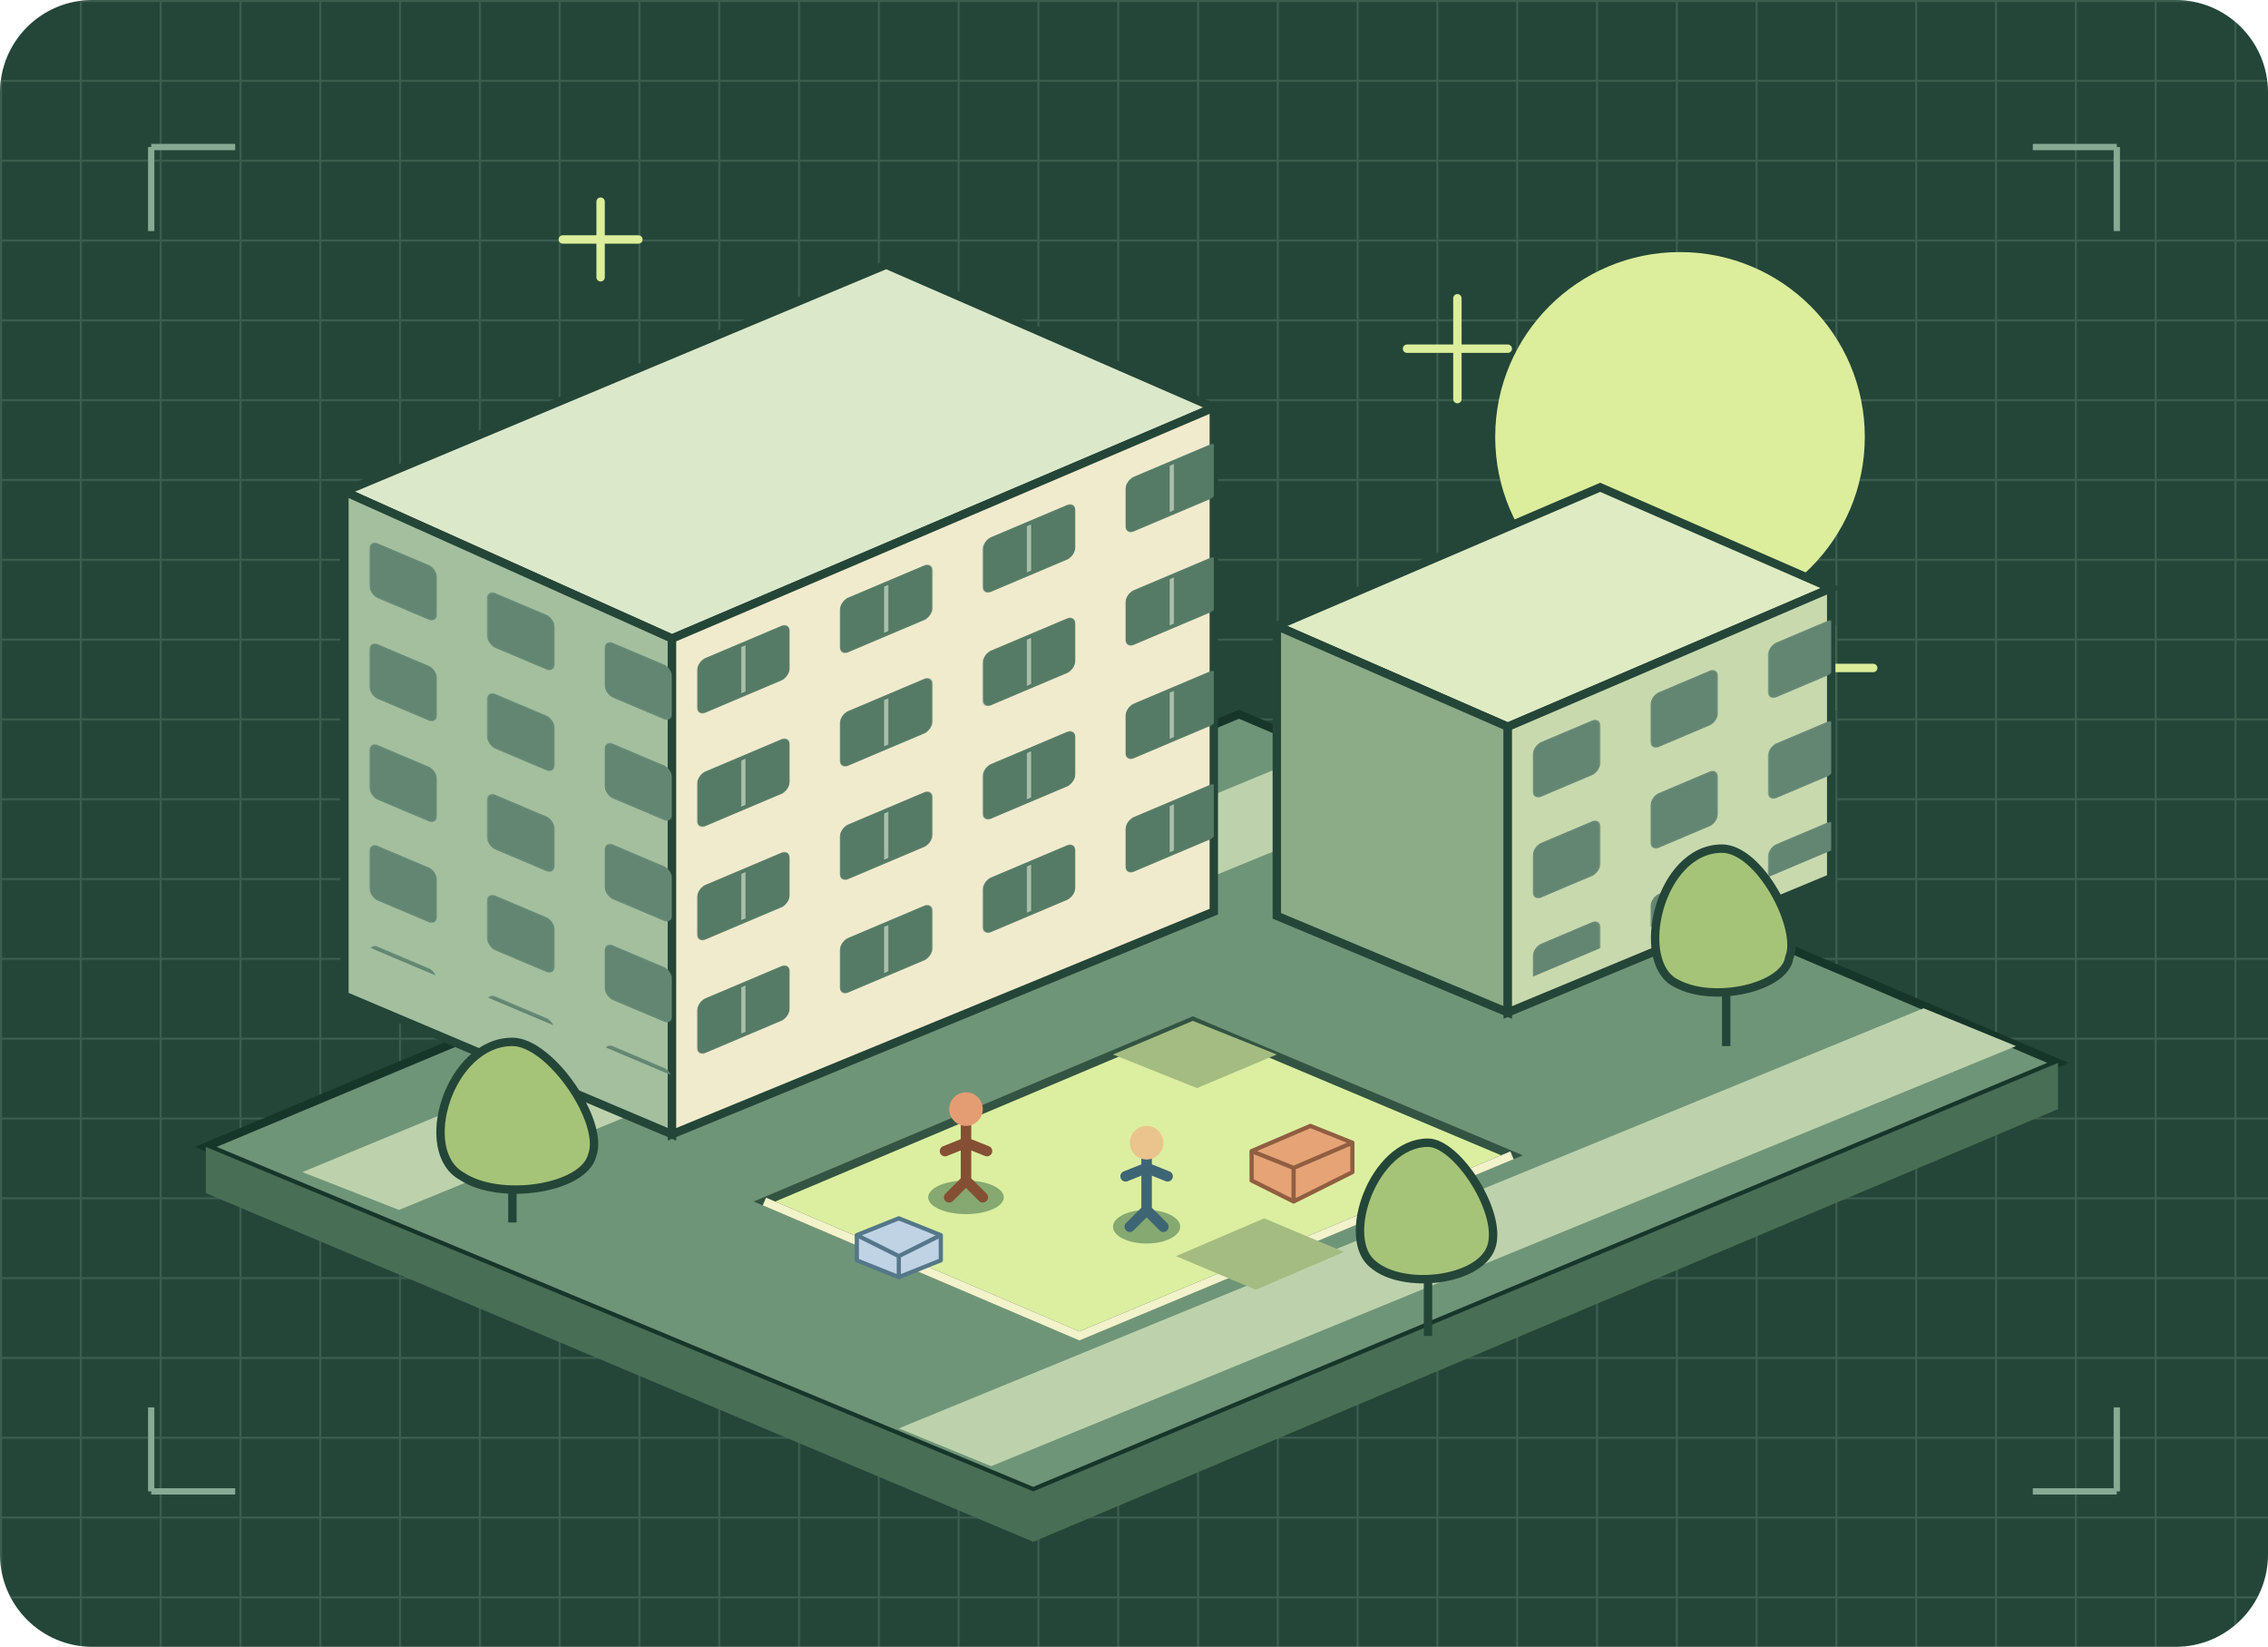
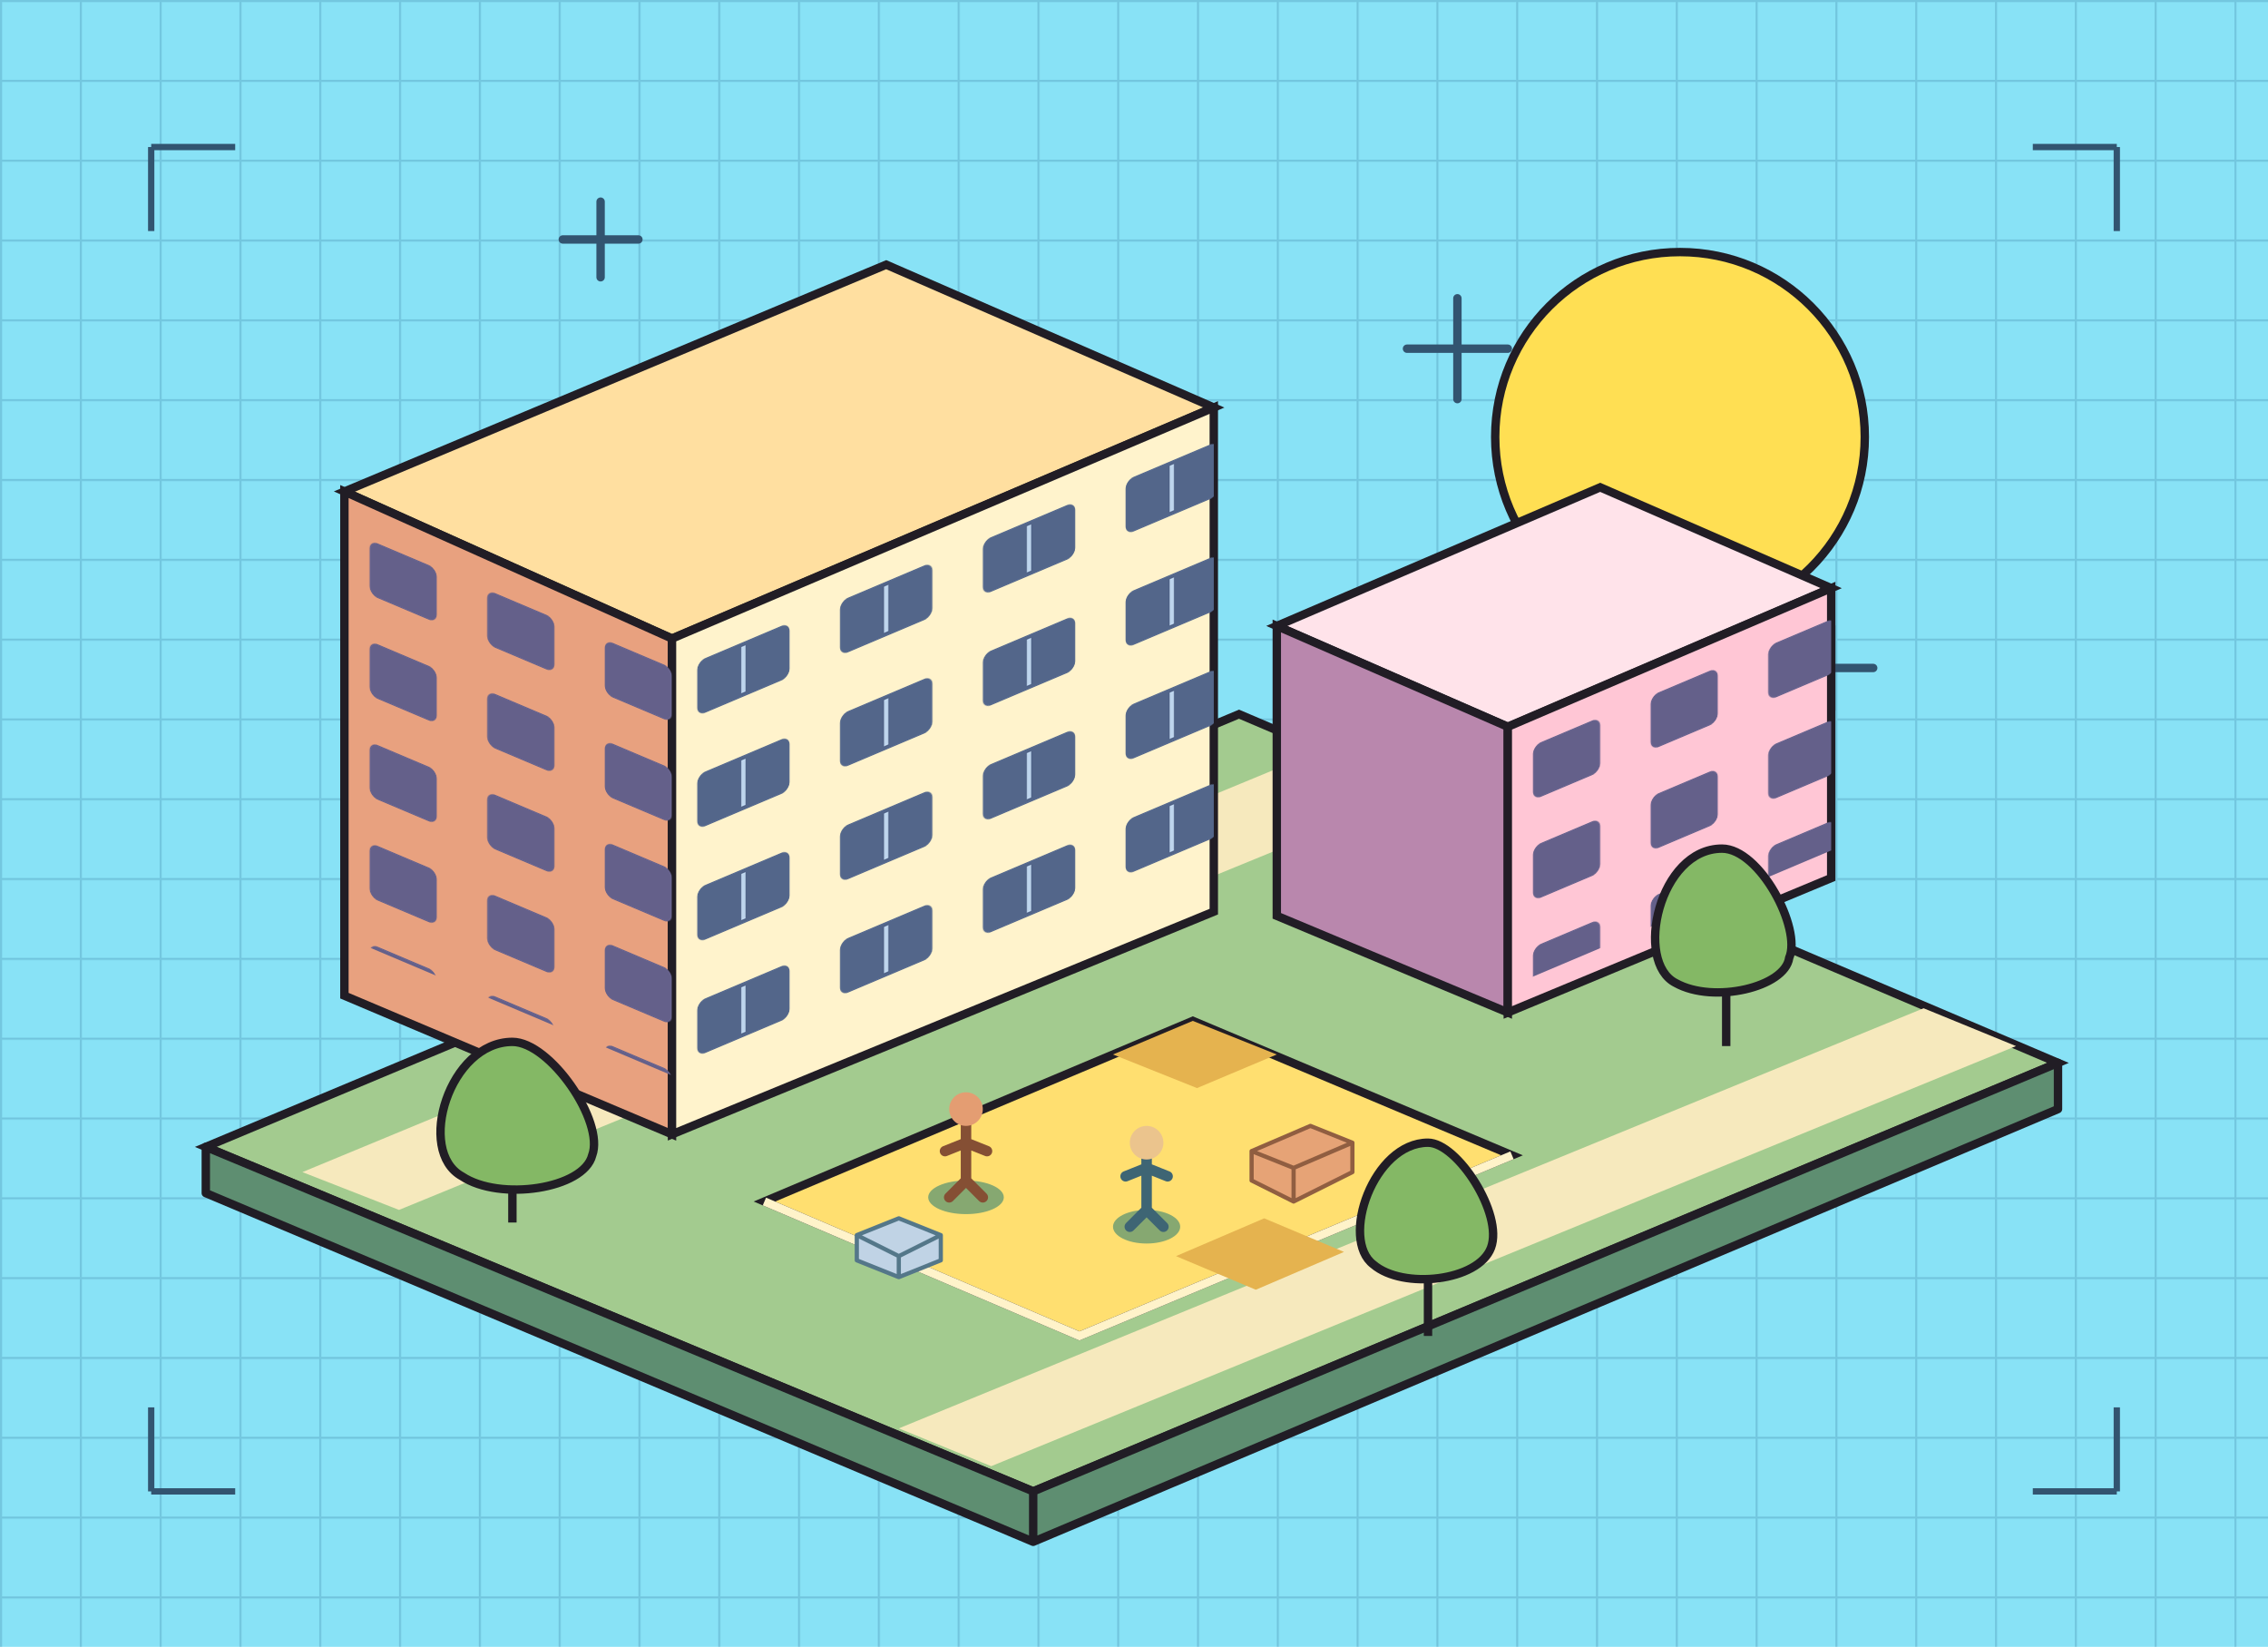
<svg xmlns="http://www.w3.org/2000/svg" viewBox="0 0 540 392" fill="none">
  <defs>
    <pattern id="grid" width="19" height="19" patternUnits="userSpaceOnUse">
-       <path d="M19 0H0v19" stroke="#8aa999" stroke-opacity=".23" />
+       <path d="M19 0H0v19" stroke="#205c84" stroke-opacity=".2" />
    </pattern>
    <pattern id="windows" width="34" height="27" patternUnits="userSpaceOnUse">
-       <rect x="6" y="5" width="22" height="13" rx="2" fill="#557a66" />
-       <path d="M17 6v11" stroke="#a9bfab" />
+       <rect x="6" y="5" width="22" height="13" rx="2" fill="#53668a" />
+       <path d="M17 6v11" stroke="#bed5ed" />
    </pattern>
    <pattern id="windows2" width="28" height="24" patternUnits="userSpaceOnUse">
-       <rect x="6" y="4" width="16" height="13" rx="2" fill="#638673" />
+       <rect x="6" y="4" width="16" height="13" rx="2" fill="#64608a" />
    </pattern>
  </defs>
-   <rect width="540" height="392" rx="22" fill="#234638" />
-   <rect width="540" height="392" rx="22" fill="url(#grid)" />
-   <circle cx="400" cy="104" r="44" fill="#dced9c" />
-   <path d="M335 83h24m-12-12v24M134 57h18m-9-9v18m283 93h20m-10-10v20" stroke="#dced9c" stroke-width="2" stroke-linecap="round" />
-   <path d="m49 273 246-103 195 83-244 102z" fill="#6f9578" stroke="#17362a" stroke-width="2" />
-   <path d="M49 273v11l197 83v-12zm197 82 244-102v11L246 367z" fill="#486f55" />
-   <path d="m72 279 244-101 23 10-244 100zm142 61 244-100 22 9-244 100z" fill="#bdd2ac" />
-   <path d="m82 117 129-54 78 34-129 55z" fill="#dce8ca" stroke="#244638" stroke-width="2" />
-   <path d="M82 117v120l78 33V152z" fill="#a3bf9e" stroke="#244638" stroke-width="2" />
-   <path d="m160 152 129-55v120l-129 53z" fill="#f1ebcd" stroke="#244638" stroke-width="2" />
+   <rect width="540" height="392" fill="#88e2f6" />
+   <rect width="540" height="392" fill="url(#grid)" />
+   <circle cx="400" cy="104" r="44" fill="#ffdf53" stroke="#211d25" stroke-width="2" />
+   <path d="M335 83h24m-12-12v24M134 57h18m-9-9v18m283 93h20m-10-10v20" stroke="#325470" stroke-width="2" stroke-linecap="round" />
+   <path d="m49 273 246-103 195 83-244 102z" fill="#a3cb8f" stroke="#211d25" stroke-width="2" />
+   <path d="M49 273v11l197 83v-12zm197 82 244-102v11L246 367z" fill="#5e8e71" stroke="#211d25" stroke-linejoin="round" stroke-width="2" />
+   <path d="m72 279 244-101 23 10-244 100zm142 61 244-100 22 9-244 100z" fill="#f6e9bd" />
+   <path d="m82 117 129-54 78 34-129 55z" fill="#ffdfa0" stroke="#211d25" stroke-width="2" />
+   <path d="M82 117v120l78 33V152z" fill="#e8a17f" stroke="#211d25" stroke-width="2" />
+   <path d="m160 152 129-55v120l-129 53z" fill="#fff3cc" stroke="#211d25" stroke-width="2" />
  <path d="M0 0h129v102H0z" transform="matrix(1 -.423 0 1 160 155)" fill="url(#windows)" />
  <path d="M0 0h78v101H0z" transform="matrix(1 .423 0 1 82 122)" fill="url(#windows2)" />
-   <path d="m304 149 77-33 55 24-77 33z" fill="#dfebc3" stroke="#244638" stroke-width="2" />
-   <path d="M304 149v69l55 23v-68z" fill="#8cac87" stroke="#244638" stroke-width="2" />
-   <path d="m359 173 77-33v69l-77 32z" fill="#c9d9ae" stroke="#244638" stroke-width="2" />
+   <path d="m304 149 77-33 55 24-77 33z" fill="#ffe3ea" stroke="#211d25" stroke-width="2" />
+   <path d="M304 149v69l55 23v-68z" fill="#b987ad" stroke="#211d25" stroke-width="2" />
+   <path d="m359 173 77-33v69l-77 32z" fill="#ffc6d5" stroke="#211d25" stroke-width="2" />
  <path d="M0 0h77v59H0z" transform="matrix(1 -.423 0 1 359 176)" fill="url(#windows2)" />
-   <path d="m182 286 102-43 76 32-103 43z" fill="#dcefa0" stroke="#335442" stroke-width="2" />
-   <path d="m182 286 75 32 103-43" stroke="#f2f2cb" stroke-width="2" />
-   <path d="m265 251 19-8 20 8-19 8zm15 48 21-9 19 8-21 9z" fill="#a4bc81" />
-   <g stroke="#244638" stroke-width="2">
+   <path d="m182 286 102-43 76 32-103 43z" fill="#ffdf70" stroke="#211d25" stroke-width="2" />
+   <path d="m182 286 75 32 103-43" stroke="#fff3ca" stroke-width="2" />
+   <path d="m265 251 19-8 20 8-19 8zm15 48 21-9 19 8-21 9z" fill="#e5b34f" />
+   <g stroke="#211d25" stroke-width="2">
    <path d="M122 271v20m289-66v24m-71 45v24" />
-     <path d="M122 248c-15 0-23 26-12 32 9 6 29 3 31-5 3-8-10-27-19-27ZM410 202c-15 0-21 27-11 32 9 5 26 1 27-6 3-7-7-26-16-26ZM340 272c-13 0-21 23-13 29 7 6 25 4 28-4 3-8-8-25-15-25Z" fill="#a6c478" />
+     <path d="M122 248c-15 0-23 26-12 32 9 6 29 3 31-5 3-8-10-27-19-27ZM410 202c-15 0-21 27-11 32 9 5 26 1 27-6 3-7-7-26-16-26ZM340 272c-13 0-21 23-13 29 7 6 25 4 28-4 3-8-8-25-15-25Z" fill="#84b865" />
  </g>
  <ellipse cx="230" cy="285" rx="9" ry="4" fill="#86a871" />
  <path d="M230 267v14m-5-7 5-2 5 2m-5 7-4 4m4-4 4 4" stroke="#854f34" stroke-width="2.5" stroke-linecap="round" />
  <circle cx="230" cy="264" r="4" fill="#e49d72" />
  <ellipse cx="273" cy="292" rx="8" ry="4" fill="#86a871" />
  <path d="M273 275v13m-5-8 5-2 5 2m-5 8-4 4m4-4 4 4" stroke="#3e6574" stroke-width="2.5" stroke-linecap="round" />
  <circle cx="273" cy="272" r="4" fill="#ebc48d" />
  <path d="m298 274 14-6 10 4-14 6zm0 0v7l10 5v-8zm10 4 14-6v7l-14 7z" fill="#e6a376" stroke="#905e41" stroke-linejoin="round" />
  <path d="m204 294 10-4 10 4-10 5zm0 0v6l10 4v-5zm10 5 10-5v6l-10 4z" fill="#c0d3e5" stroke="#547789" stroke-linejoin="round" />
-   <path d="M36 35h20m-20 0v20m468-20h-20m20 0v20M36 355h20m-20 0v-20m468 20h-20m20 0v-20" stroke="#87aa94" stroke-width="1.5" />
+   <path d="M36 35h20m-20 0v20m468-20h-20m20 0v20M36 355h20m-20 0v-20m468 20h-20m20 0v-20" stroke="#325470" stroke-width="1.5" />
</svg>
